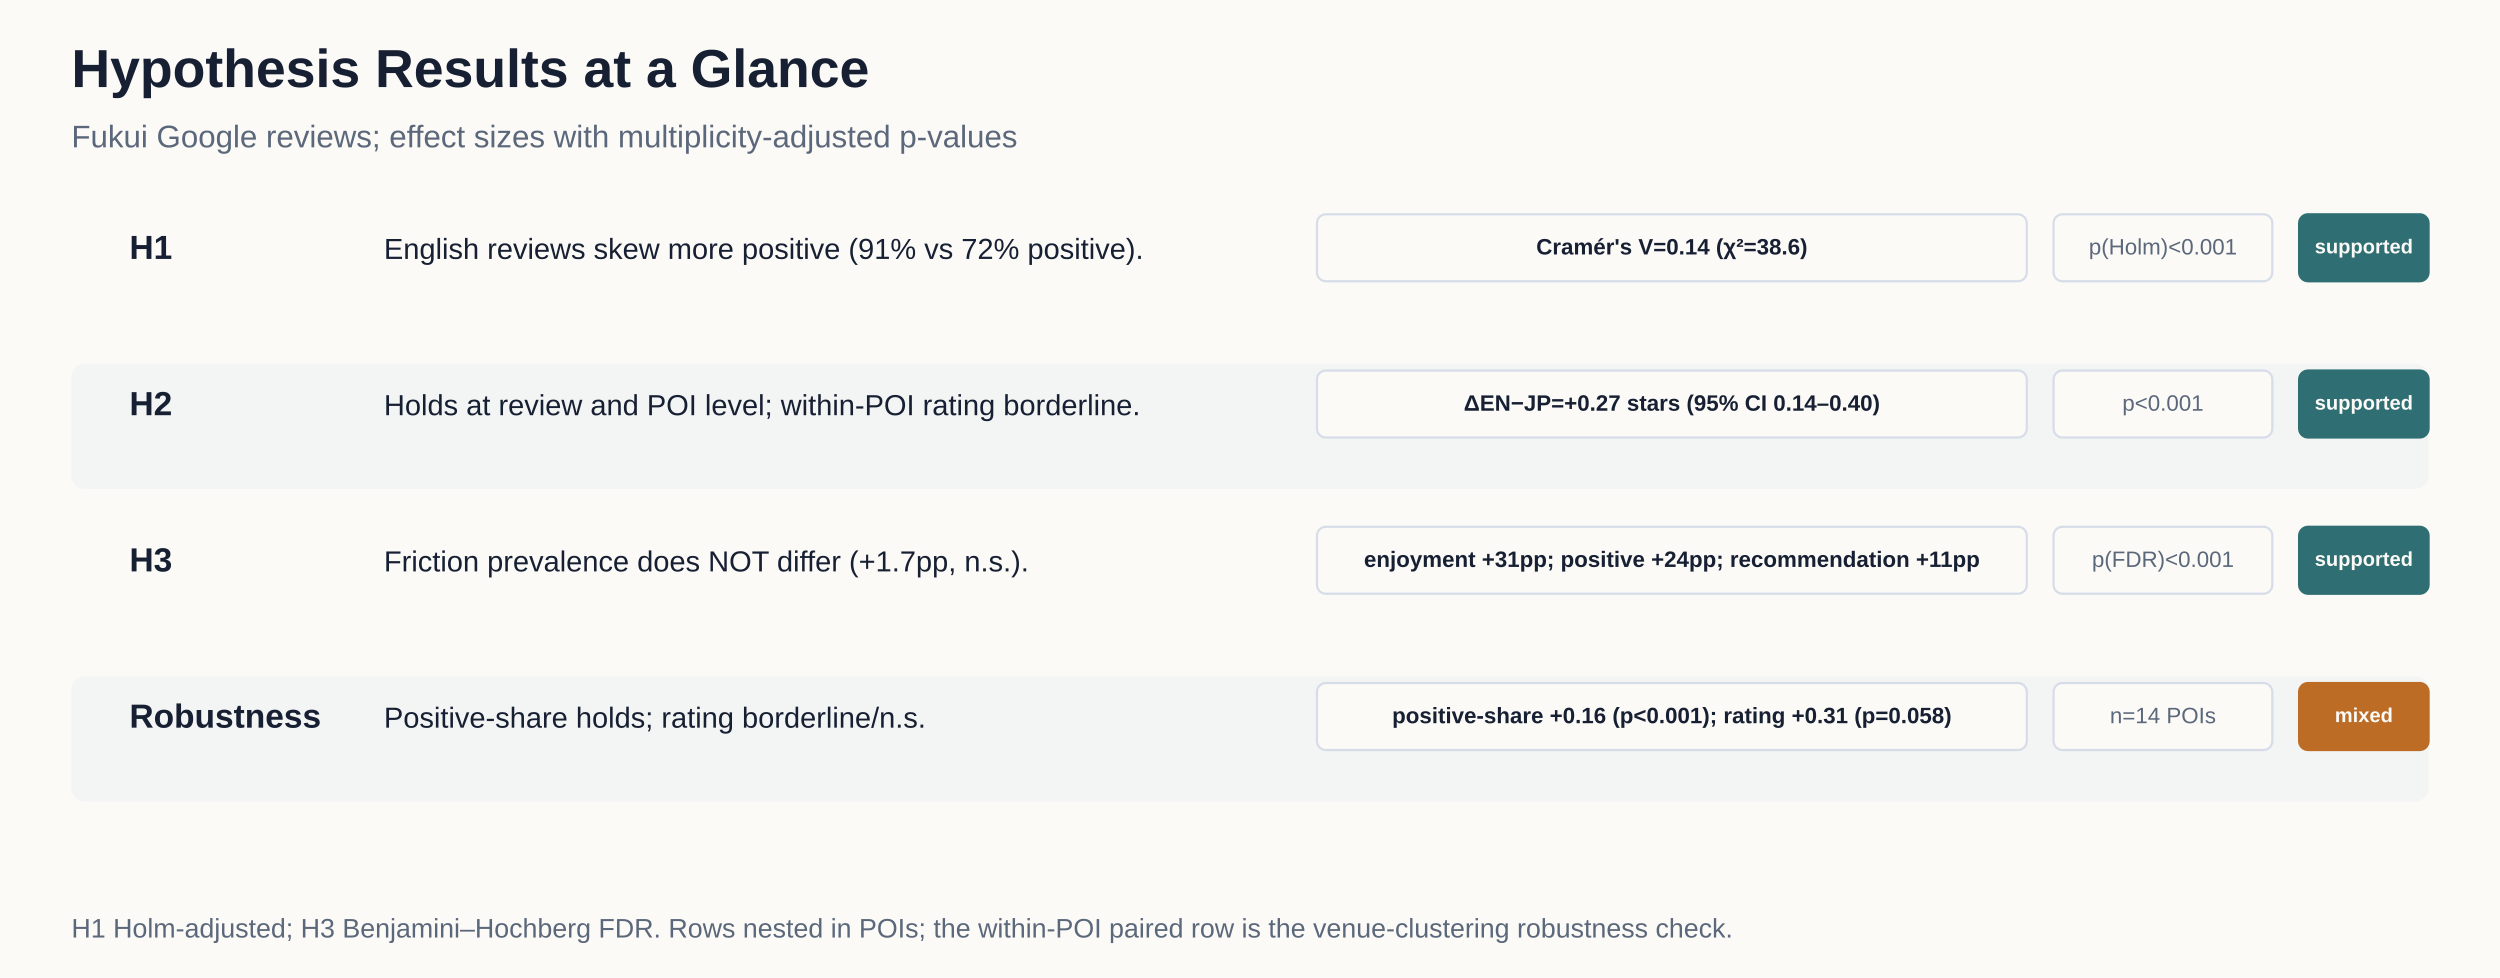
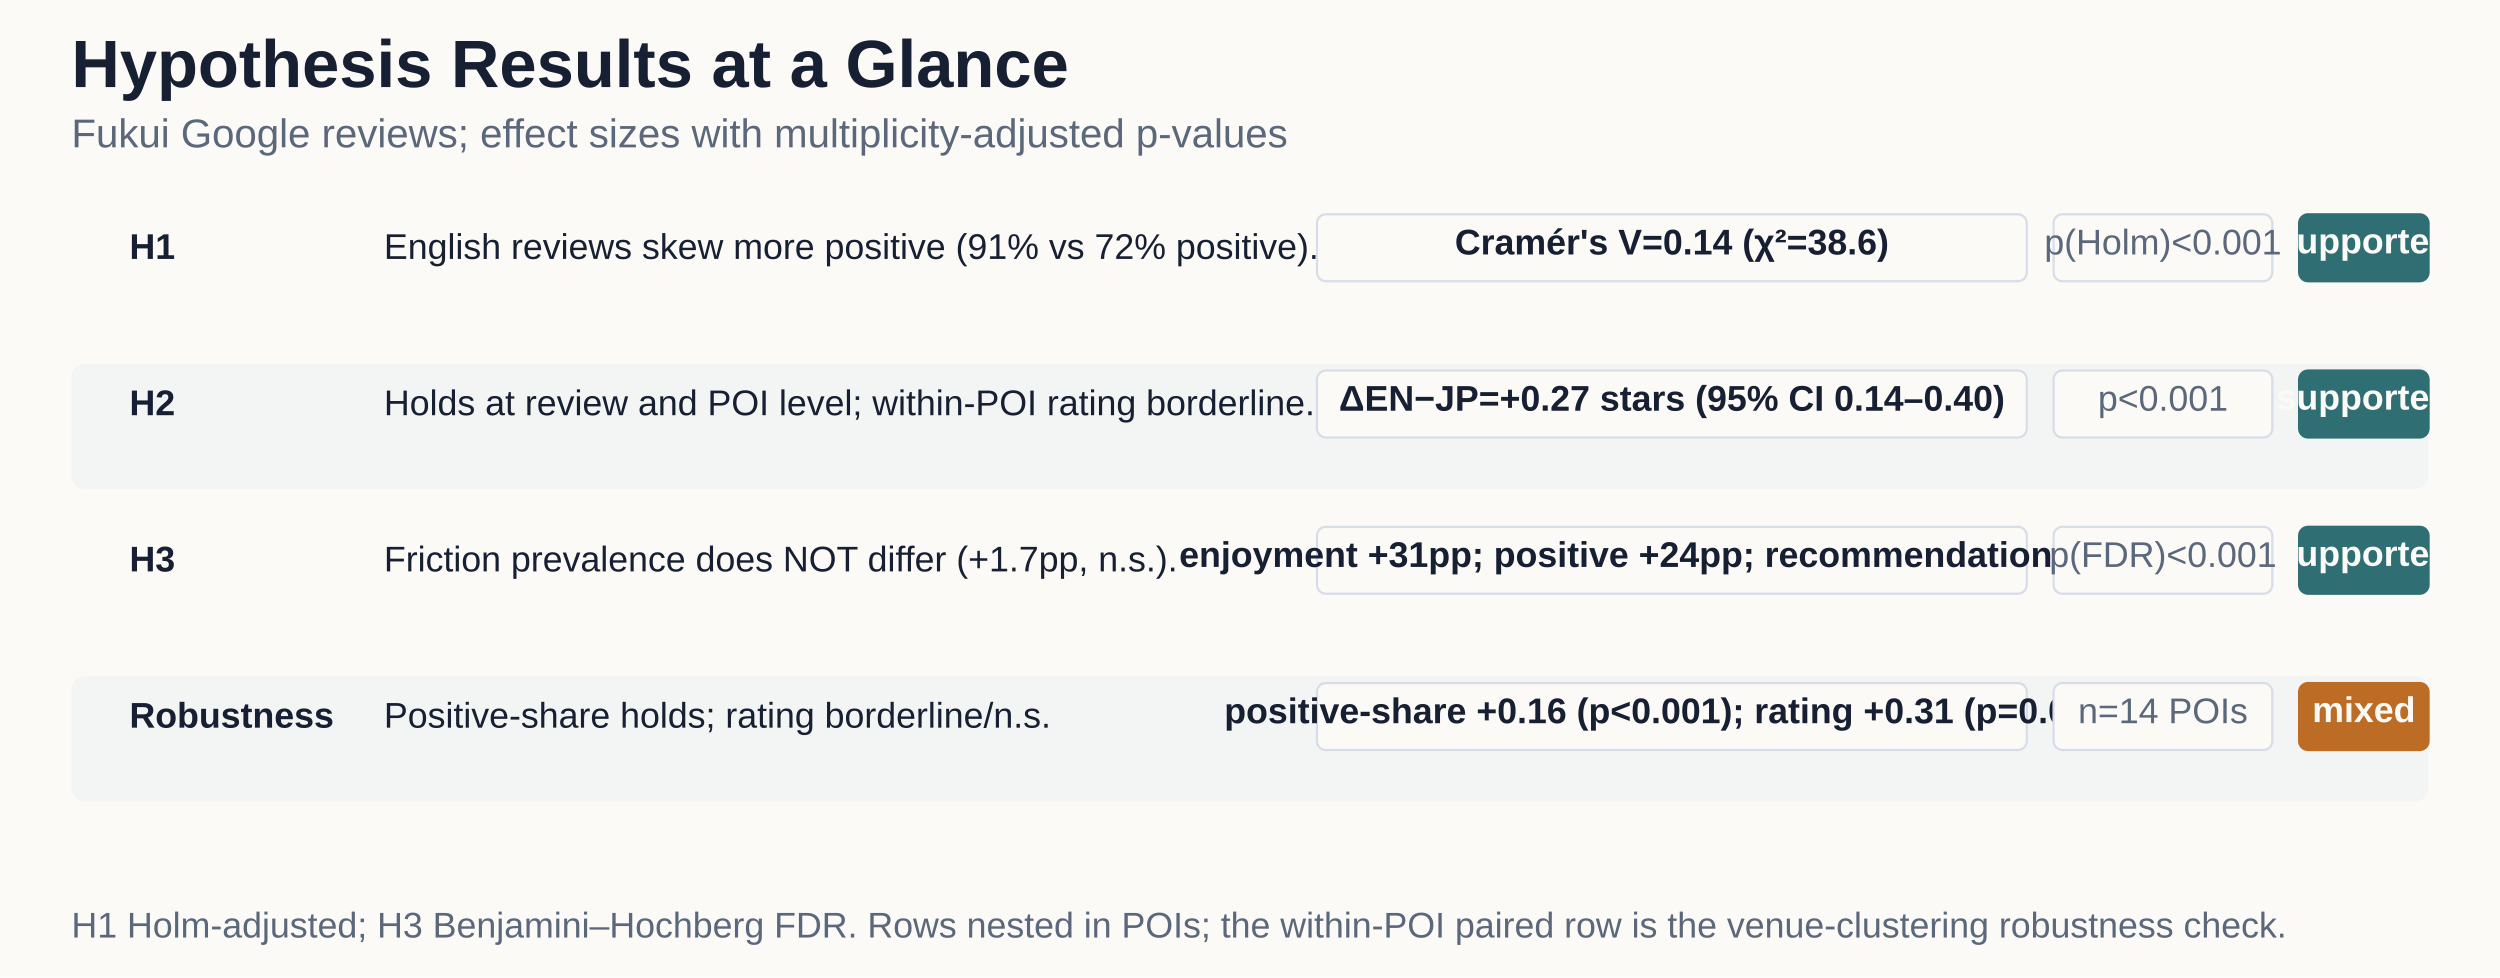
<svg xmlns="http://www.w3.org/2000/svg" width="1120" height="438" viewBox="0 0 1120 438">
  <rect width="100%" height="100%" fill="#fbfaf7" />
-   <text x="32.00" y="39.00" text-anchor="start" font-family="Arial, sans-serif" font-size="24" font-weight="700" fill="#172033">Hypothesis Results at a Glance</text>
-   <text x="32.00" y="66.00" text-anchor="start" font-family="Arial, sans-serif" font-size="14" font-weight="400" fill="#5b677a">Fukui Google reviews; effect sizes with multiplicity-adjusted p-values</text>
-   <text x="58.00" y="116.00" text-anchor="start" font-family="Arial, sans-serif" font-size="15" font-weight="700" fill="#172033">H1</text>
-   <text x="172.00" y="116.00" text-anchor="start" font-family="Arial, sans-serif" font-size="13" font-weight="400" fill="#172033">English reviews skew more positive (91% vs 72% positive).</text>
+   <text x="32.00" y="39.00" text-anchor="start" font-family="Arial, sans-serif" font-size="30" font-weight="700" fill="#172033">Hypothesis Results at a Glance</text>
+   <text x="32.00" y="66.00" text-anchor="start" font-family="Arial, sans-serif" font-size="18" font-weight="400" fill="#5b677a">Fukui Google reviews; effect sizes with multiplicity-adjusted p-values</text>
+   <text x="58.00" y="116.00" text-anchor="start" font-family="Arial, sans-serif" font-size="16" font-weight="700" fill="#172033">H1</text>
+   <text x="172.00" y="116.00" text-anchor="start" font-family="Arial, sans-serif" font-size="16" font-weight="400" fill="#172033">English reviews skew more positive (91% vs 72% positive).</text>
  <rect x="590.00" y="96.00" width="318.00" height="30.00" rx="4" fill="#fbfaf7" stroke="#d7dde8" stroke-width="1" />
-   <text x="749.00" y="114.00" text-anchor="middle" font-family="Arial, sans-serif" font-size="10" font-weight="700" fill="#172033">Cramér's V=0.14 (χ²=38.6)</text>
+   <text x="749.00" y="114.00" text-anchor="middle" font-family="Arial, sans-serif" font-size="16" font-weight="700" fill="#172033">Cramér's V=0.14 (χ²=38.6)</text>
  <rect x="920.00" y="96.00" width="98.00" height="30.00" rx="4" fill="#fbfaf7" stroke="#d7dde8" stroke-width="1" />
-   <text x="969.00" y="114.00" text-anchor="middle" font-family="Arial, sans-serif" font-size="10" font-weight="400" fill="#5b677a">p(Holm)&lt;0.001</text>
+   <text x="969.00" y="114.00" text-anchor="middle" font-family="Arial, sans-serif" font-size="16" font-weight="400" fill="#5b677a">p(Holm)&lt;0.001</text>
  <rect x="1030.00" y="96.00" width="58.00" height="30.00" rx="4" fill="#2f6f73" stroke="#2f6f73" stroke-width="1" />
-   <text x="1059.00" y="113.50" text-anchor="middle" font-family="Arial, sans-serif" font-size="9" font-weight="700" fill="#fbfaf7">supported</text>
+   <text x="1059.00" y="113.50" text-anchor="middle" font-family="Arial, sans-serif" font-size="16" font-weight="700" fill="#fbfaf7">supported</text>
  <rect x="32" y="163.00" width="1056" height="56" rx="6" fill="#d7dde8" opacity="0.22" />
-   <text x="58.00" y="186.00" text-anchor="start" font-family="Arial, sans-serif" font-size="15" font-weight="700" fill="#172033">H2</text>
-   <text x="172.00" y="186.00" text-anchor="start" font-family="Arial, sans-serif" font-size="13" font-weight="400" fill="#172033">Holds at review and POI level; within-POI rating borderline.</text>
+   <text x="58.00" y="186.00" text-anchor="start" font-family="Arial, sans-serif" font-size="16" font-weight="700" fill="#172033">H2</text>
+   <text x="172.00" y="186.00" text-anchor="start" font-family="Arial, sans-serif" font-size="16" font-weight="400" fill="#172033">Holds at review and POI level; within-POI rating borderline.</text>
  <rect x="590.00" y="166.00" width="318.00" height="30.00" rx="4" fill="#fbfaf7" stroke="#d7dde8" stroke-width="1" />
-   <text x="749.00" y="184.00" text-anchor="middle" font-family="Arial, sans-serif" font-size="10" font-weight="700" fill="#172033">ΔEN−JP=+0.27 stars (95% CI 0.14–0.40)</text>
+   <text x="749.00" y="184.00" text-anchor="middle" font-family="Arial, sans-serif" font-size="16" font-weight="700" fill="#172033">ΔEN−JP=+0.27 stars (95% CI 0.14–0.40)</text>
  <rect x="920.00" y="166.00" width="98.00" height="30.00" rx="4" fill="#fbfaf7" stroke="#d7dde8" stroke-width="1" />
-   <text x="969.00" y="184.00" text-anchor="middle" font-family="Arial, sans-serif" font-size="10" font-weight="400" fill="#5b677a">p&lt;0.001</text>
+   <text x="969.00" y="184.00" text-anchor="middle" font-family="Arial, sans-serif" font-size="16" font-weight="400" fill="#5b677a">p&lt;0.001</text>
  <rect x="1030.00" y="166.00" width="58.00" height="30.00" rx="4" fill="#2f6f73" stroke="#2f6f73" stroke-width="1" />
-   <text x="1059.00" y="183.50" text-anchor="middle" font-family="Arial, sans-serif" font-size="9" font-weight="700" fill="#fbfaf7">supported</text>
-   <text x="58.00" y="256.00" text-anchor="start" font-family="Arial, sans-serif" font-size="15" font-weight="700" fill="#172033">H3</text>
-   <text x="172.00" y="256.00" text-anchor="start" font-family="Arial, sans-serif" font-size="13" font-weight="400" fill="#172033">Friction prevalence does NOT differ (+1.7pp, n.s.).</text>
+   <text x="1059.00" y="183.50" text-anchor="middle" font-family="Arial, sans-serif" font-size="16" font-weight="700" fill="#fbfaf7">supported</text>
+   <text x="58.00" y="256.00" text-anchor="start" font-family="Arial, sans-serif" font-size="16" font-weight="700" fill="#172033">H3</text>
+   <text x="172.00" y="256.00" text-anchor="start" font-family="Arial, sans-serif" font-size="16" font-weight="400" fill="#172033">Friction prevalence does NOT differ (+1.7pp, n.s.).</text>
  <rect x="590.00" y="236.00" width="318.00" height="30.00" rx="4" fill="#fbfaf7" stroke="#d7dde8" stroke-width="1" />
-   <text x="749.00" y="254.00" text-anchor="middle" font-family="Arial, sans-serif" font-size="10" font-weight="700" fill="#172033">enjoyment +31pp; positive +24pp; recommendation +11pp</text>
+   <text x="749.00" y="254.00" text-anchor="middle" font-family="Arial, sans-serif" font-size="16" font-weight="700" fill="#172033">enjoyment +31pp; positive +24pp; recommendation +11pp</text>
  <rect x="920.00" y="236.00" width="98.00" height="30.00" rx="4" fill="#fbfaf7" stroke="#d7dde8" stroke-width="1" />
-   <text x="969.00" y="254.00" text-anchor="middle" font-family="Arial, sans-serif" font-size="10" font-weight="400" fill="#5b677a">p(FDR)&lt;0.001</text>
+   <text x="969.00" y="254.00" text-anchor="middle" font-family="Arial, sans-serif" font-size="16" font-weight="400" fill="#5b677a">p(FDR)&lt;0.001</text>
  <rect x="1030.00" y="236.00" width="58.00" height="30.00" rx="4" fill="#2f6f73" stroke="#2f6f73" stroke-width="1" />
-   <text x="1059.00" y="253.50" text-anchor="middle" font-family="Arial, sans-serif" font-size="9" font-weight="700" fill="#fbfaf7">supported</text>
+   <text x="1059.00" y="253.50" text-anchor="middle" font-family="Arial, sans-serif" font-size="16" font-weight="700" fill="#fbfaf7">supported</text>
  <rect x="32" y="303.00" width="1056" height="56" rx="6" fill="#d7dde8" opacity="0.22" />
-   <text x="58.00" y="326.00" text-anchor="start" font-family="Arial, sans-serif" font-size="15" font-weight="700" fill="#172033">Robustness</text>
-   <text x="172.00" y="326.00" text-anchor="start" font-family="Arial, sans-serif" font-size="13" font-weight="400" fill="#172033">Positive-share holds; rating borderline/n.s.</text>
+   <text x="58.00" y="326.00" text-anchor="start" font-family="Arial, sans-serif" font-size="16" font-weight="700" fill="#172033">Robustness</text>
+   <text x="172.00" y="326.00" text-anchor="start" font-family="Arial, sans-serif" font-size="16" font-weight="400" fill="#172033">Positive-share holds; rating borderline/n.s.</text>
  <rect x="590.00" y="306.00" width="318.00" height="30.00" rx="4" fill="#fbfaf7" stroke="#d7dde8" stroke-width="1" />
-   <text x="749.00" y="324.00" text-anchor="middle" font-family="Arial, sans-serif" font-size="10" font-weight="700" fill="#172033">positive-share +0.16 (p&lt;0.001); rating +0.31 (p=0.058)</text>
+   <text x="749.00" y="324.00" text-anchor="middle" font-family="Arial, sans-serif" font-size="16" font-weight="700" fill="#172033">positive-share +0.16 (p&lt;0.001); rating +0.31 (p=0.058)</text>
  <rect x="920.00" y="306.00" width="98.00" height="30.00" rx="4" fill="#fbfaf7" stroke="#d7dde8" stroke-width="1" />
-   <text x="969.00" y="324.00" text-anchor="middle" font-family="Arial, sans-serif" font-size="10" font-weight="400" fill="#5b677a">n=14 POIs</text>
+   <text x="969.00" y="324.00" text-anchor="middle" font-family="Arial, sans-serif" font-size="16" font-weight="400" fill="#5b677a">n=14 POIs</text>
  <rect x="1030.00" y="306.00" width="58.00" height="30.00" rx="4" fill="#bc6c25" stroke="#bc6c25" stroke-width="1" />
-   <text x="1059.00" y="323.50" text-anchor="middle" font-family="Arial, sans-serif" font-size="9" font-weight="700" fill="#fbfaf7">mixed</text>
-   <text x="32.00" y="420.00" text-anchor="start" font-family="Arial, sans-serif" font-size="12" font-weight="400" fill="#5b677a">H1 Holm-adjusted; H3 Benjamini–Hochberg FDR. Rows nested in POIs; the within-POI paired row is the venue-clustering robustness check.</text>
+   <text x="1059.00" y="323.50" text-anchor="middle" font-family="Arial, sans-serif" font-size="16" font-weight="700" fill="#fbfaf7">mixed</text>
+   <text x="32.00" y="420.00" text-anchor="start" font-family="Arial, sans-serif" font-size="16" font-weight="400" fill="#5b677a">H1 Holm-adjusted; H3 Benjamini–Hochberg FDR. Rows nested in POIs; the within-POI paired row is the venue-clustering robustness check.</text>
</svg>
